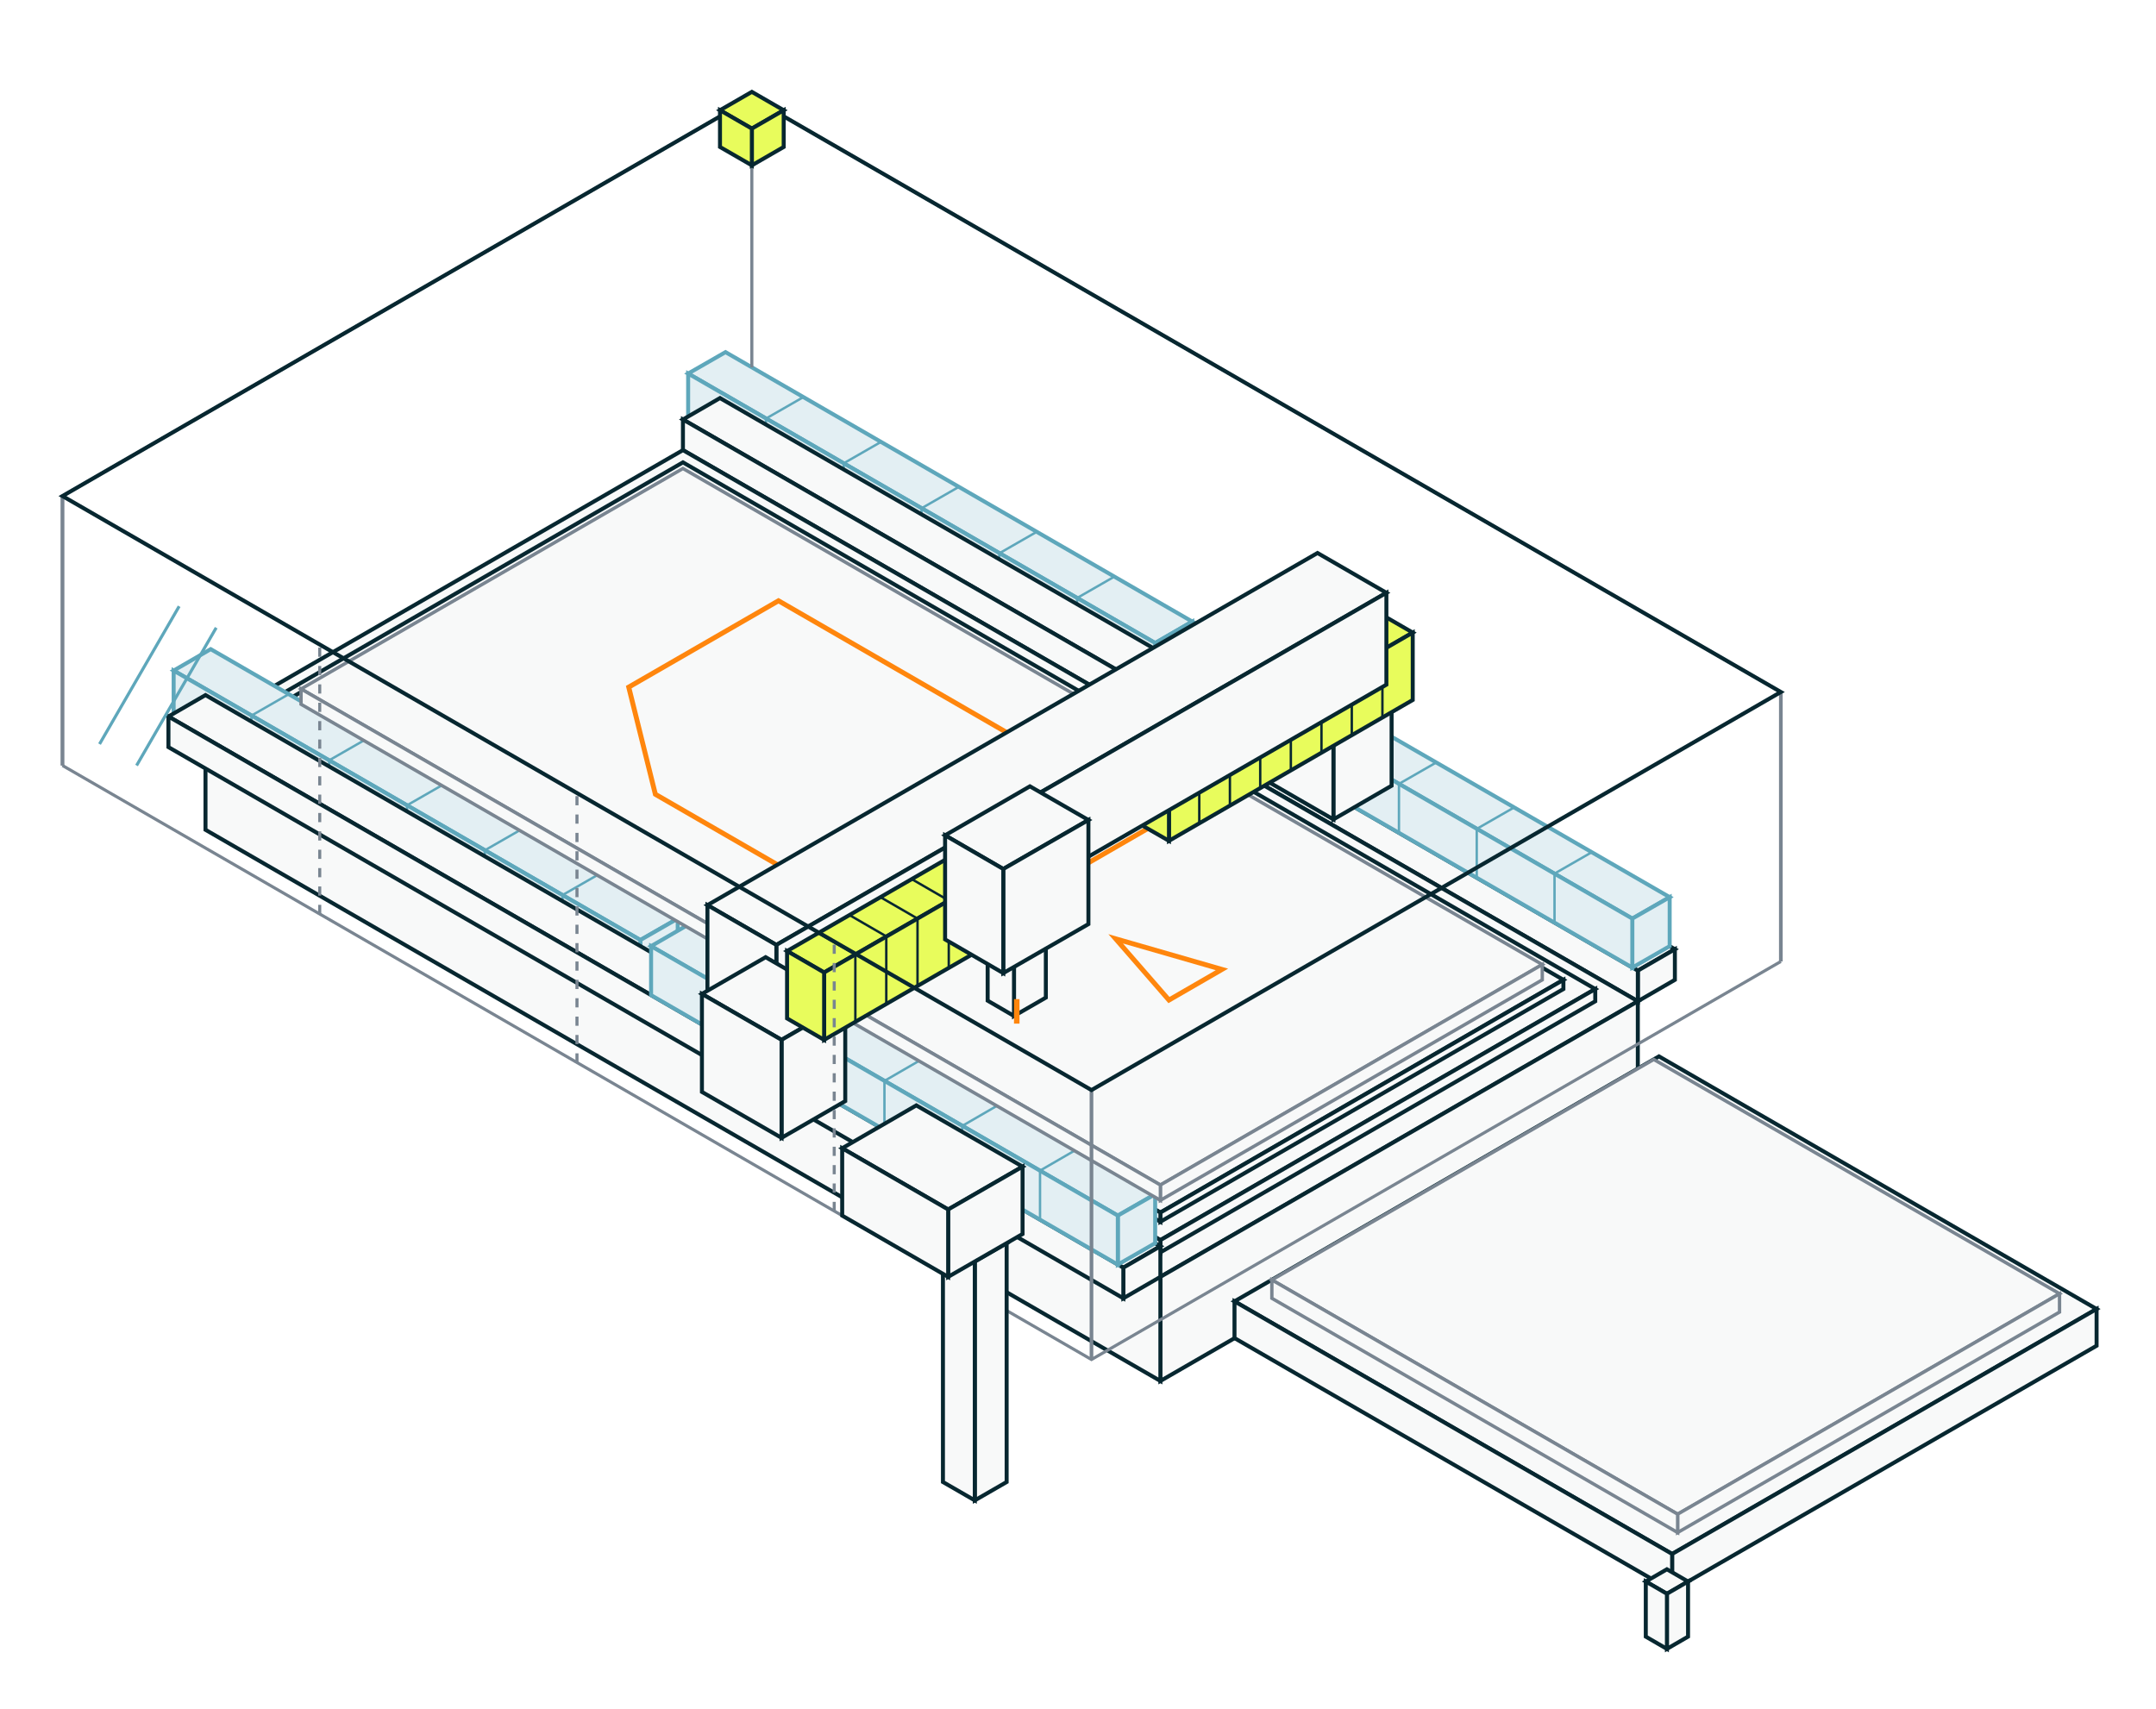
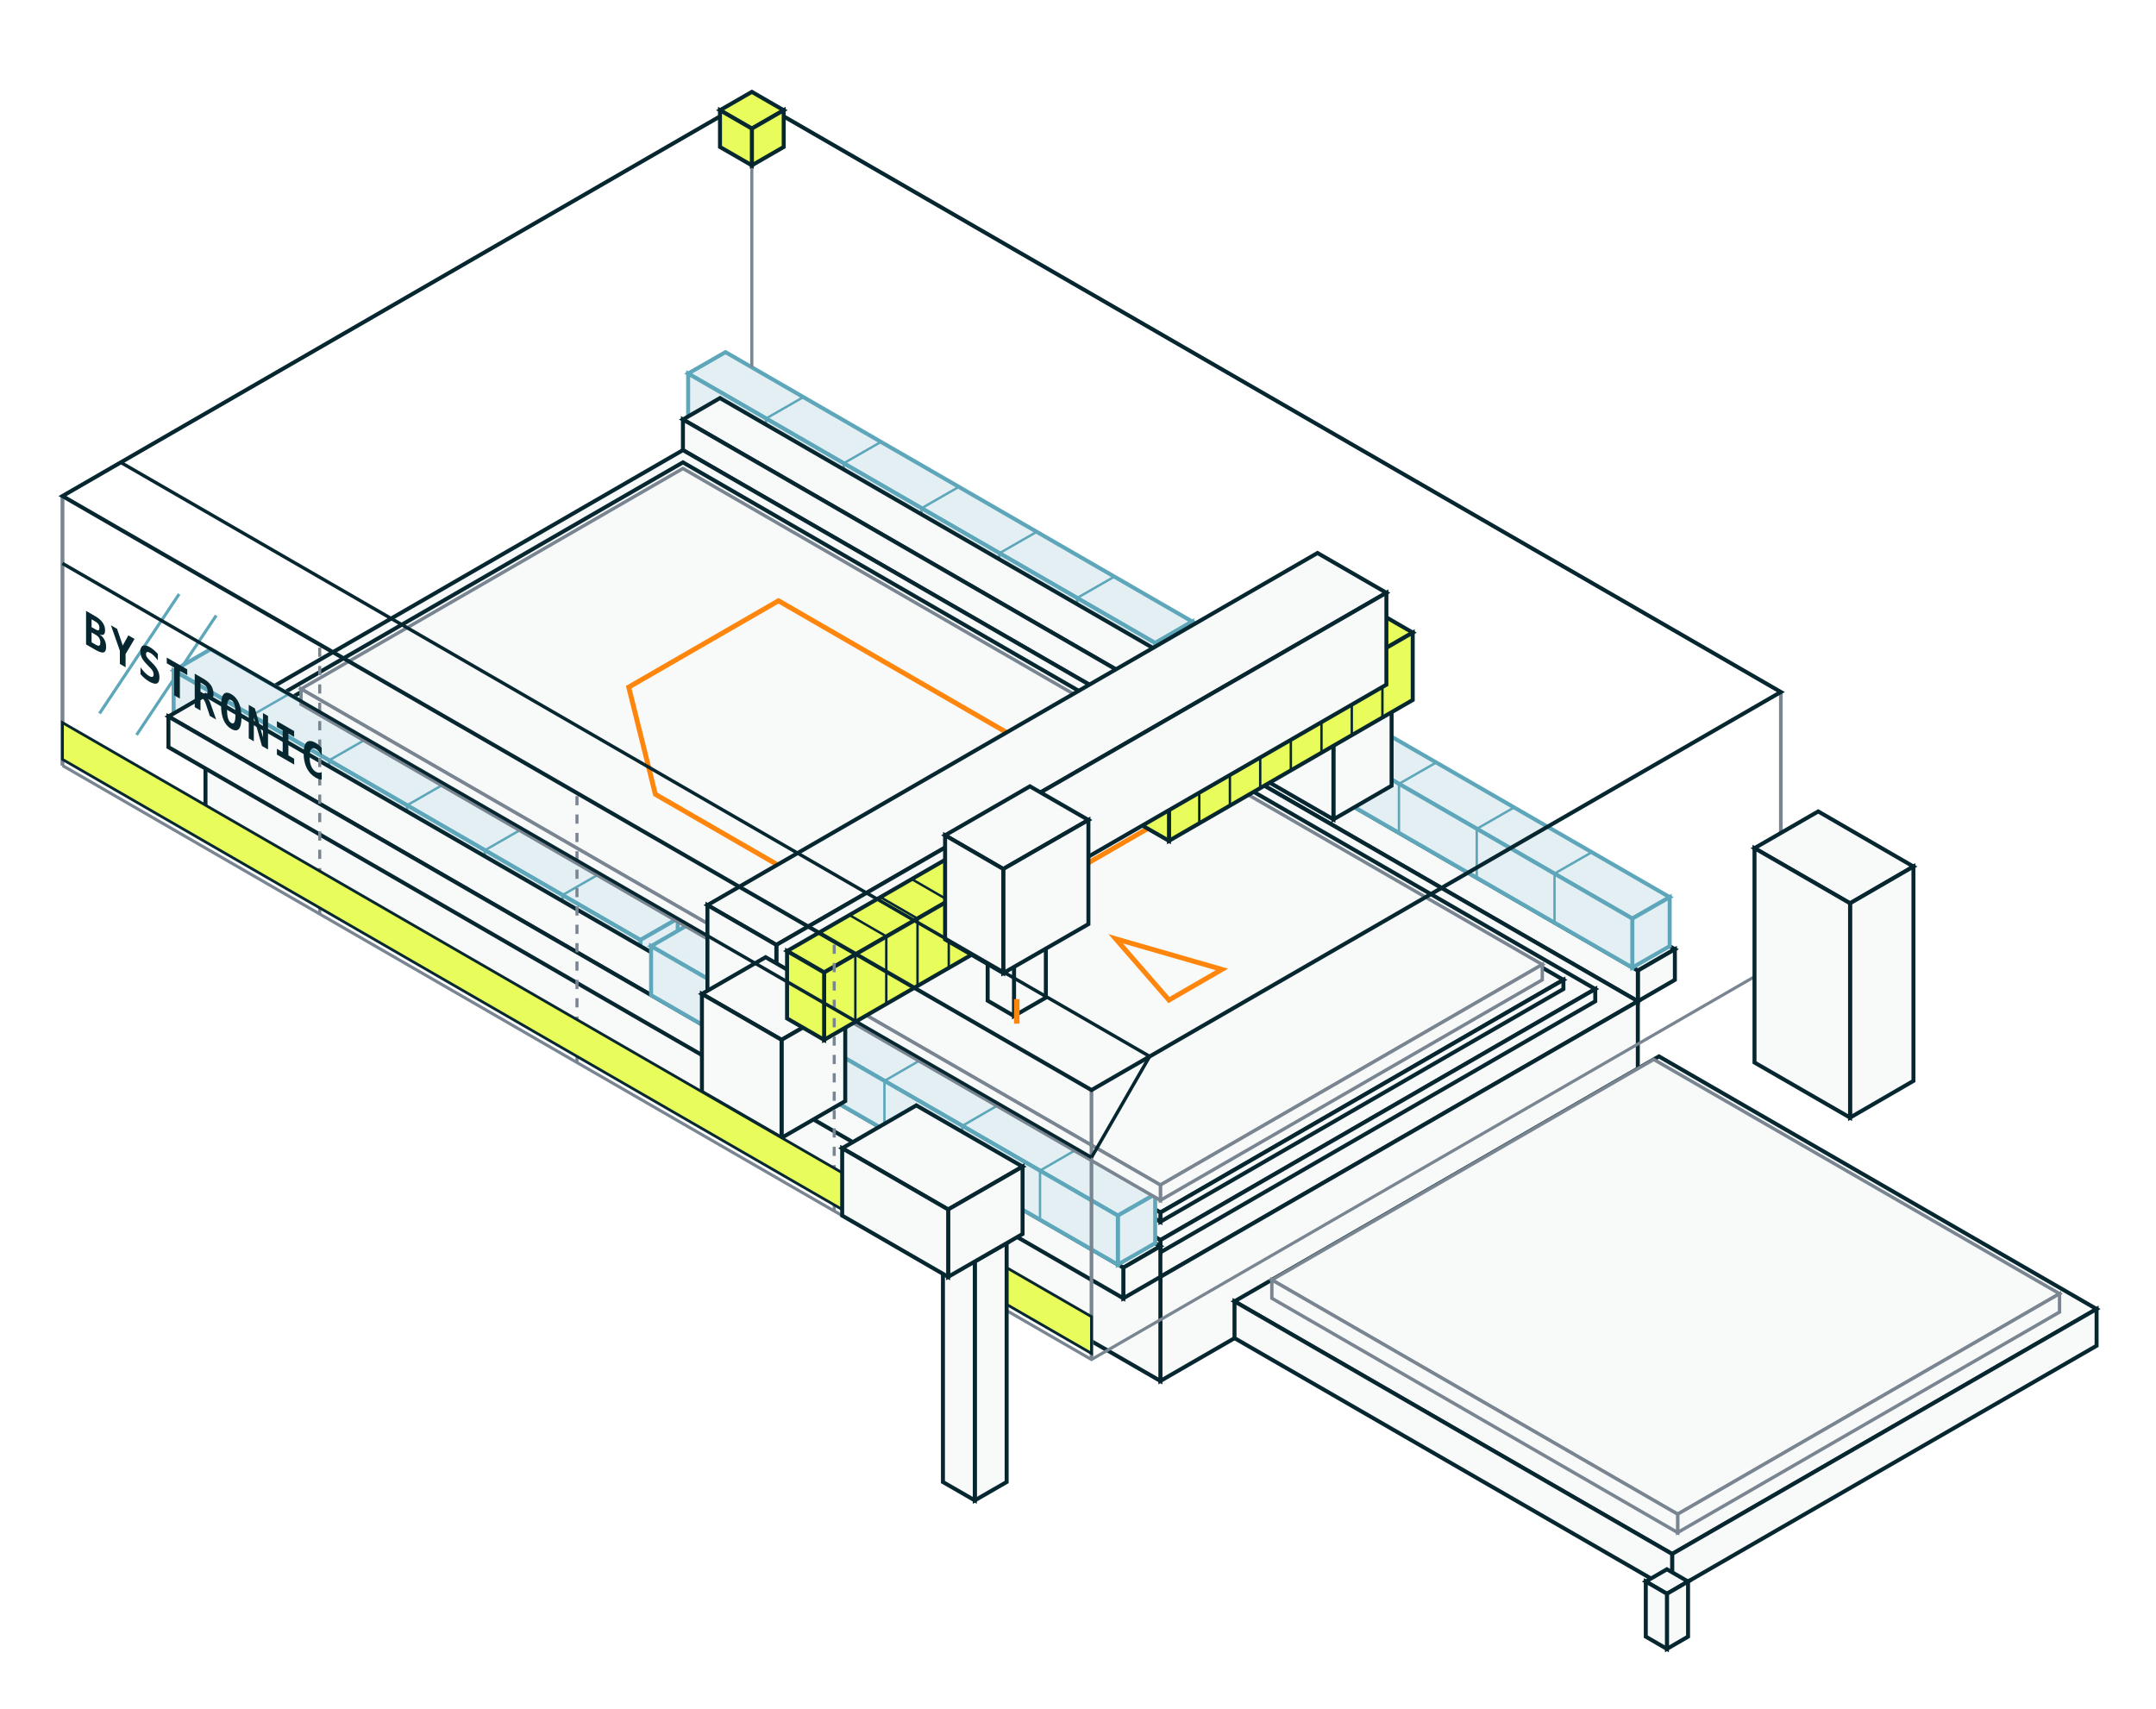
<svg xmlns="http://www.w3.org/2000/svg" class="mach" viewBox="-223 -181 704 558" aria-hidden="true">
  <g id="base">
    <polygon points="13.9,-66.0 166.3,22.0 154.2,29.0 1.7,-59.0" fill="#E3EFF3" stroke="#5EA7BB" stroke-width="1.3" stroke-linejoin="miter" />
    <polygon points="166.3,38.0 154.2,45.0 154.2,29.0 166.3,22.0" fill="#E3EFF3" stroke="#5EA7BB" stroke-width="1.3" stroke-linejoin="miter" />
    <polygon points="1.7,-43.0 154.2,45.0 154.2,29.0 1.7,-59.0" fill="#E3EFF3" stroke="#5EA7BB" stroke-width="1.3" stroke-linejoin="miter" />
    <line x1="39.3" y1="-51.3" x2="27.1" y2="-44.3" stroke="#5EA7BB" stroke-width="0.78" />
    <line x1="27.1" y1="-28.3" x2="27.1" y2="-44.3" stroke="#5EA7BB" stroke-width="0.78" />
    <line x1="64.7" y1="-36.7" x2="52.5" y2="-29.7" stroke="#5EA7BB" stroke-width="0.78" />
    <line x1="52.5" y1="-13.7" x2="52.5" y2="-29.7" stroke="#5EA7BB" stroke-width="0.78" />
    <line x1="90.1" y1="-22.0" x2="77.9" y2="-15.0" stroke="#5EA7BB" stroke-width="0.78" />
    <line x1="77.9" y1="1.0" x2="77.9" y2="-15.0" stroke="#5EA7BB" stroke-width="0.78" />
    <line x1="115.5" y1="-7.3" x2="103.3" y2="-0.3" stroke="#5EA7BB" stroke-width="0.78" />
    <line x1="103.3" y1="15.7" x2="103.3" y2="-0.3" stroke="#5EA7BB" stroke-width="0.78" />
    <line x1="140.9" y1="7.3" x2="128.7" y2="14.3" stroke="#5EA7BB" stroke-width="0.78" />
    <line x1="128.7" y1="30.3" x2="128.7" y2="14.3" stroke="#5EA7BB" stroke-width="0.78" />
    <polygon points="12.1,-51.0 323.9,129.0 311.8,136.0 0.0,-44.0" fill="#F8F9F9" stroke="#072730" stroke-width="1.3" stroke-linejoin="miter" />
    <polygon points="323.9,139.0 311.8,146.0 311.8,136.0 323.9,129.0" fill="#F8F9F9" stroke="#072730" stroke-width="1.3" stroke-linejoin="miter" />
    <polygon points="0.0,-34.0 311.8,146.0 311.8,136.0 0.0,-44.0" fill="#F8F9F9" stroke="#072730" stroke-width="1.3" stroke-linejoin="miter" />
    <polygon points="0.0,-34.0 311.8,146.0 155.9,236.0 -155.9,56.0" fill="#F8F9F9" stroke="#072730" stroke-width="1.3" stroke-linejoin="miter" />
    <polygon points="311.8,180.0 155.9,270.0 155.9,236.0 311.8,146.0" fill="#F8F9F9" stroke="#072730" stroke-width="1.3" stroke-linejoin="miter" />
    <polygon points="-155.9,90.0 155.9,270.0 155.9,236.0 -155.9,56.0" fill="#F8F9F9" stroke="#072730" stroke-width="1.3" stroke-linejoin="miter" />
    <polygon points="0.0,-30.0 297.9,142.0 155.9,224.0 -142.0,52.0" fill="#F8F9F9" stroke="#072730" stroke-width="1.3" stroke-linejoin="miter" />
    <polygon points="297.9,146.0 155.9,228.0 155.9,224.0 297.9,142.0" fill="#F8F9F9" stroke="#072730" stroke-width="1.3" stroke-linejoin="miter" />
    <polygon points="-142.0,56.0 155.9,228.0 155.9,224.0 -142.0,52.0" fill="#F8F9F9" stroke="#072730" stroke-width="1.3" stroke-linejoin="miter" />
    <polygon points="0.0,-27.0 287.5,139.0 155.9,215.0 -131.6,49.0" fill="#F8F9F9" stroke="#072730" stroke-width="1.3" stroke-linejoin="miter" />
    <polygon points="287.5,142.0 155.9,218.0 155.9,215.0 287.5,139.0" fill="#F8F9F9" stroke="#072730" stroke-width="1.3" stroke-linejoin="miter" />
    <polygon points="-131.6,52.0 155.9,218.0 155.9,215.0 -131.6,49.0" fill="#F8F9F9" stroke="#072730" stroke-width="1.3" stroke-linejoin="miter" />
    <polygon points="169.7,24.0 322.2,112.0 310.0,119.0 157.6,31.0" fill="#E3EFF3" stroke="#5EA7BB" stroke-width="1.3" stroke-linejoin="miter" />
    <polygon points="322.2,128.0 310.0,135.0 310.0,119.0 322.2,112.0" fill="#E3EFF3" stroke="#5EA7BB" stroke-width="1.3" stroke-linejoin="miter" />
    <polygon points="157.6,47.0 310.0,135.0 310.0,119.0 157.6,31.0" fill="#E3EFF3" stroke="#5EA7BB" stroke-width="1.3" stroke-linejoin="miter" />
    <line x1="195.1" y1="38.7" x2="183.0" y2="45.7" stroke="#5EA7BB" stroke-width="0.78" />
    <line x1="183.0" y1="61.7" x2="183.0" y2="45.7" stroke="#5EA7BB" stroke-width="0.78" />
    <line x1="220.5" y1="53.3" x2="208.4" y2="60.3" stroke="#5EA7BB" stroke-width="0.78" />
    <line x1="208.4" y1="76.3" x2="208.4" y2="60.3" stroke="#5EA7BB" stroke-width="0.78" />
    <line x1="246.0" y1="68.0" x2="233.8" y2="75.0" stroke="#5EA7BB" stroke-width="0.78" />
    <line x1="233.8" y1="91.0" x2="233.8" y2="75.0" stroke="#5EA7BB" stroke-width="0.78" />
    <line x1="271.4" y1="82.7" x2="259.2" y2="89.7" stroke="#5EA7BB" stroke-width="0.78" />
    <line x1="259.2" y1="105.7" x2="259.2" y2="89.7" stroke="#5EA7BB" stroke-width="0.78" />
    <line x1="296.8" y1="97.3" x2="284.6" y2="104.3" stroke="#5EA7BB" stroke-width="0.78" />
    <line x1="284.6" y1="120.3" x2="284.6" y2="104.3" stroke="#5EA7BB" stroke-width="0.78" />
    <polygon points="-154.2,31.0 -1.7,119.0 -13.9,126.0 -166.3,38.0" fill="#E3EFF3" stroke="#5EA7BB" stroke-width="1.3" stroke-linejoin="miter" />
    <polygon points="-1.7,135.0 -13.9,142.0 -13.9,126.0 -1.7,119.0" fill="#E3EFF3" stroke="#5EA7BB" stroke-width="1.3" stroke-linejoin="miter" />
    <polygon points="-166.3,54.0 -13.9,142.0 -13.9,126.0 -166.3,38.0" fill="#E3EFF3" stroke="#5EA7BB" stroke-width="1.3" stroke-linejoin="miter" />
    <line x1="-128.7" y1="45.7" x2="-140.9" y2="52.7" stroke="#5EA7BB" stroke-width="0.78" />
    <line x1="-140.9" y1="68.7" x2="-140.9" y2="52.7" stroke="#5EA7BB" stroke-width="0.78" />
    <line x1="-103.3" y1="60.3" x2="-115.5" y2="67.3" stroke="#5EA7BB" stroke-width="0.78" />
    <line x1="-115.5" y1="83.3" x2="-115.5" y2="67.3" stroke="#5EA7BB" stroke-width="0.78" />
    <line x1="-77.9" y1="75.0" x2="-90.1" y2="82.0" stroke="#5EA7BB" stroke-width="0.78" />
    <line x1="-90.1" y1="98.0" x2="-90.1" y2="82.0" stroke="#5EA7BB" stroke-width="0.78" />
    <line x1="-52.5" y1="89.7" x2="-64.7" y2="96.7" stroke="#5EA7BB" stroke-width="0.78" />
    <line x1="-64.7" y1="112.7" x2="-64.7" y2="96.7" stroke="#5EA7BB" stroke-width="0.78" />
    <line x1="-27.1" y1="104.3" x2="-39.3" y2="111.3" stroke="#5EA7BB" stroke-width="0.78" />
    <line x1="-39.3" y1="127.3" x2="-39.3" y2="111.3" stroke="#5EA7BB" stroke-width="0.78" />
    <polygon points="-155.9,46.0 155.9,226.0 143.8,233.0 -168.0,53.0" fill="#F8F9F9" stroke="#072730" stroke-width="1.3" stroke-linejoin="miter" />
    <polygon points="155.9,236.0 143.8,243.0 143.8,233.0 155.9,226.0" fill="#F8F9F9" stroke="#072730" stroke-width="1.3" stroke-linejoin="miter" />
    <polygon points="-168.0,63.0 143.8,243.0 143.8,233.0 -168.0,53.0" fill="#F8F9F9" stroke="#072730" stroke-width="1.3" stroke-linejoin="miter" />
    <polygon points="1.7,121.0 154.2,209.0 142.0,216.0 -10.4,128.0" fill="#E3EFF3" stroke="#5EA7BB" stroke-width="1.3" stroke-linejoin="miter" />
    <polygon points="154.2,225.0 142.0,232.0 142.0,216.0 154.2,209.0" fill="#E3EFF3" stroke="#5EA7BB" stroke-width="1.3" stroke-linejoin="miter" />
    <polygon points="-10.4,144.0 142.0,232.0 142.0,216.0 -10.4,128.0" fill="#E3EFF3" stroke="#5EA7BB" stroke-width="1.3" stroke-linejoin="miter" />
    <line x1="27.1" y1="135.7" x2="15.0" y2="142.7" stroke="#5EA7BB" stroke-width="0.78" />
    <line x1="15.0" y1="158.7" x2="15.0" y2="142.7" stroke="#5EA7BB" stroke-width="0.78" />
    <line x1="52.5" y1="150.3" x2="40.4" y2="157.3" stroke="#5EA7BB" stroke-width="0.78" />
    <line x1="40.4" y1="173.3" x2="40.4" y2="157.3" stroke="#5EA7BB" stroke-width="0.78" />
    <line x1="77.9" y1="165.0" x2="65.8" y2="172.0" stroke="#5EA7BB" stroke-width="0.78" />
    <line x1="65.8" y1="188.0" x2="65.8" y2="172.0" stroke="#5EA7BB" stroke-width="0.78" />
    <line x1="103.3" y1="179.7" x2="91.2" y2="186.7" stroke="#5EA7BB" stroke-width="0.78" />
    <line x1="91.2" y1="202.7" x2="91.2" y2="186.7" stroke="#5EA7BB" stroke-width="0.78" />
    <line x1="128.7" y1="194.3" x2="116.6" y2="201.3" stroke="#5EA7BB" stroke-width="0.78" />
    <line x1="116.6" y1="217.3" x2="116.6" y2="201.3" stroke="#5EA7BB" stroke-width="0.78" />
  </g>
  <g id="sheet">
    <polygon points="0.0,-28.0 280.6,134.0 155.9,206.0 -124.7,44.0" fill="#F8F9F9" stroke="#798591" stroke-width="1.1" stroke-linejoin="miter" />
    <polygon points="280.6,139.0 155.9,211.0 155.9,206.0 280.6,134.0" fill="#F8F9F9" stroke="#798591" stroke-width="1.1" stroke-linejoin="miter" />
    <polygon points="-124.7,49.0 155.9,211.0 155.9,206.0 -124.7,44.0" fill="#F8F9F9" stroke="#798591" stroke-width="1.1" stroke-linejoin="miter" />
    <path d="M31.2 15.2 L155.9 87.2 L81.1 130.4 L-9.0 78.4 L-17.7 43.4 Z" fill="none" stroke="#FF860D" stroke-width="1.6" stroke-linejoin="miter" pathLength="1" class="cut" id="cut" />
    <path d="M141.3 125.6 L158.7 145.6 L176.0 135.6 Z" fill="none" stroke="#FF860D" stroke-width="1.6" stroke-linejoin="miter" pathLength="1" class="cut2" id="cut2" />
  </g>
  <g id="cabinBack">
    <path d="M22.5 -61.0 L22.5 -149.0" fill="none" stroke="#798591" stroke-width="1" stroke-linejoin="miter" />
    <path d="M358.5 133.0 L358.5 45.0" fill="none" stroke="#798591" stroke-width="1" stroke-linejoin="miter" />
    <path d="M-202.6 69.0 L-202.6 -19.0" fill="none" stroke="#798591" stroke-width="1" stroke-linejoin="miter" />
    <path d="M22.5 -149.0 L358.5 45.0" fill="none" stroke="#798591" stroke-width="1" stroke-linejoin="miter" />
    <path d="M22.5 -149.0 L-202.6 -19.0" fill="none" stroke="#798591" stroke-width="1" stroke-linejoin="miter" />
  </g>
  <g id="gantry" style="--gx0:-93.5px,-54.0px;--gx1:124.7px,72.0px" transform="translate(68.6 39.6)">
    <polygon points="136.8,-11.0 162.8,4.0 143.8,15.0 117.8,0.0" fill="#F8F9F9" stroke="#072730" stroke-width="1.3" stroke-linejoin="miter" />
    <polygon points="162.8,36.0 143.8,47.0 143.8,15.0 162.8,4.0" fill="#F8F9F9" stroke="#072730" stroke-width="1.3" stroke-linejoin="miter" />
    <polygon points="117.8,32.0 143.8,47.0 143.8,15.0 117.8,0.0" fill="#F8F9F9" stroke="#072730" stroke-width="1.3" stroke-linejoin="miter" />
    <polygon points="157.6,-21.0 169.7,-14.0 90.1,32.0 77.9,25.0" fill="#E8FC5C" stroke="#072730" stroke-width="1.3" stroke-linejoin="miter" />
    <polygon points="169.7,8.0 90.1,54.0 90.1,32.0 169.7,-14.0" fill="#E8FC5C" stroke="#072730" stroke-width="1.3" stroke-linejoin="miter" />
    <polygon points="77.9,47.0 90.1,54.0 90.1,32.0 77.9,25.0" fill="#E8FC5C" stroke="#072730" stroke-width="1.3" stroke-linejoin="miter" />
    <line x1="147.7" y1="-15.2" x2="159.8" y2="-8.2" stroke="#072730" stroke-width="0.78" />
    <line x1="159.8" y1="13.8" x2="159.8" y2="-8.2" stroke="#072730" stroke-width="0.78" />
    <line x1="137.7" y1="-9.5" x2="149.8" y2="-2.5" stroke="#072730" stroke-width="0.78" />
    <line x1="149.8" y1="19.5" x2="149.8" y2="-2.5" stroke="#072730" stroke-width="0.78" />
    <line x1="127.7" y1="-3.8" x2="139.9" y2="3.2" stroke="#072730" stroke-width="0.78" />
    <line x1="139.9" y1="25.2" x2="139.9" y2="3.2" stroke="#072730" stroke-width="0.78" />
    <line x1="117.8" y1="2.0" x2="129.9" y2="9.0" stroke="#072730" stroke-width="0.78" />
    <line x1="129.9" y1="31.0" x2="129.9" y2="9.0" stroke="#072730" stroke-width="0.78" />
    <line x1="107.8" y1="7.8" x2="119.9" y2="14.8" stroke="#072730" stroke-width="0.78" />
    <line x1="119.9" y1="36.8" x2="119.9" y2="14.8" stroke="#072730" stroke-width="0.78" />
    <line x1="97.9" y1="13.5" x2="110.0" y2="20.5" stroke="#072730" stroke-width="0.78" />
    <line x1="110.0" y1="42.5" x2="110.0" y2="20.5" stroke="#072730" stroke-width="0.78" />
    <line x1="87.9" y1="19.2" x2="100.0" y2="26.2" stroke="#072730" stroke-width="0.78" />
    <line x1="100.0" y1="48.2" x2="100.0" y2="26.2" stroke="#072730" stroke-width="0.78" />
    <polygon points="138.6,-40.0 161.1,-27.0 -38.1,88.0 -60.6,75.0" fill="#F8F9F9" stroke="#072730" stroke-width="1.3" stroke-linejoin="miter" />
    <polygon points="161.1,3.0 -38.1,118.0 -38.1,88.0 161.1,-27.0" fill="#F8F9F9" stroke="#072730" stroke-width="1.3" stroke-linejoin="miter" />
    <polygon points="-60.6,105.0 -38.1,118.0 -38.1,88.0 -60.6,75.0" fill="#F8F9F9" stroke="#072730" stroke-width="1.3" stroke-linejoin="miter" />
    <polygon points="-41.6,92.0 -15.6,107.0 -36.4,119.0 -62.4,104.0" fill="#F8F9F9" stroke="#072730" stroke-width="1.3" stroke-linejoin="miter" />
    <polygon points="-15.6,139.0 -36.4,151.0 -36.4,119.0 -15.6,107.0" fill="#F8F9F9" stroke="#072730" stroke-width="1.3" stroke-linejoin="miter" />
    <polygon points="-62.4,136.0 -36.4,151.0 -36.4,119.0 -62.4,104.0" fill="#F8F9F9" stroke="#072730" stroke-width="1.3" stroke-linejoin="miter" />
    <polygon points="46.8,43.0 58.9,50.0 -22.5,97.0 -34.6,90.0" fill="#E8FC5C" stroke="#072730" stroke-width="1.3" stroke-linejoin="miter" />
    <polygon points="58.9,72.0 -22.5,119.0 -22.5,97.0 58.9,50.0" fill="#E8FC5C" stroke="#072730" stroke-width="1.3" stroke-linejoin="miter" />
    <polygon points="-34.6,112.0 -22.5,119.0 -22.5,97.0 -34.6,90.0" fill="#E8FC5C" stroke="#072730" stroke-width="1.3" stroke-linejoin="miter" />
    <line x1="36.6" y1="48.9" x2="48.7" y2="55.9" stroke="#072730" stroke-width="0.78" />
    <line x1="48.7" y1="77.9" x2="48.7" y2="55.9" stroke="#072730" stroke-width="0.78" />
    <line x1="26.4" y1="54.8" x2="38.5" y2="61.8" stroke="#072730" stroke-width="0.78" />
    <line x1="38.5" y1="83.8" x2="38.5" y2="61.8" stroke="#072730" stroke-width="0.78" />
    <line x1="16.2" y1="60.6" x2="28.4" y2="67.6" stroke="#072730" stroke-width="0.78" />
    <line x1="28.4" y1="89.6" x2="28.4" y2="67.6" stroke="#072730" stroke-width="0.78" />
    <line x1="6.1" y1="66.5" x2="18.2" y2="73.5" stroke="#072730" stroke-width="0.78" />
    <line x1="18.2" y1="95.5" x2="18.2" y2="73.5" stroke="#072730" stroke-width="0.78" />
    <line x1="-4.1" y1="72.4" x2="8.0" y2="79.4" stroke="#072730" stroke-width="0.78" />
    <line x1="8.0" y1="101.4" x2="8.0" y2="79.4" stroke="#072730" stroke-width="0.78" />
    <line x1="-14.3" y1="78.2" x2="-2.2" y2="85.2" stroke="#072730" stroke-width="0.78" />
    <line x1="-2.2" y1="107.2" x2="-2.2" y2="85.2" stroke="#072730" stroke-width="0.78" />
    <line x1="-24.5" y1="84.1" x2="-12.3" y2="91.1" stroke="#072730" stroke-width="0.78" />
    <line x1="-12.3" y1="113.1" x2="-12.3" y2="91.1" stroke="#072730" stroke-width="0.78" />
    <g id="head" style="--hy0:45.0px,-26.0px;--hy1:-45.0px,26.0px" transform="translate(-31.5 18.2)">
      <polygon points="72.7,60.0 81.4,65.0 71.0,71.0 62.4,66.0" fill="#F8F9F9" stroke="#072730" stroke-width="1.3" stroke-linejoin="miter" />
      <polygon points="81.4,87.0 71.0,93.0 71.0,71.0 81.4,65.0" fill="#F8F9F9" stroke="#072730" stroke-width="1.3" stroke-linejoin="miter" />
      <polygon points="62.4,88.0 71.0,93.0 71.0,71.0 62.4,66.0" fill="#F8F9F9" stroke="#072730" stroke-width="1.3" stroke-linejoin="miter" />
      <polygon points="76.2,18.0 95.3,29.0 67.5,45.0 48.5,34.0" fill="#F8F9F9" stroke="#072730" stroke-width="1.3" stroke-linejoin="miter" />
      <polygon points="95.3,63.0 67.5,79.0 67.5,45.0 95.3,29.0" fill="#F8F9F9" stroke="#072730" stroke-width="1.3" stroke-linejoin="miter" />
      <polygon points="48.5,68.0 67.5,79.0 67.5,45.0 48.5,34.0" fill="#F8F9F9" stroke="#072730" stroke-width="1.3" stroke-linejoin="miter" />
      <path d="M71.9 87.5 L71.9 95.5" fill="none" stroke="#FF860D" stroke-width="1.8" stroke-linejoin="miter" id="beam" />
    </g>
  </g>
  <g id="cabinFront">
    <path d="M358.5 133.0 L133.4 263.0 L-202.6 69.0" fill="none" stroke="#798591" stroke-width="1" stroke-linejoin="miter" />
    <path d="M133.4 263.0 L133.4 175.0" fill="none" stroke="#798591" stroke-width="1.2" stroke-linejoin="miter" />
    <path d="M358.5 133.0 L358.5 45.0" fill="none" stroke="#798591" stroke-width="1.2" stroke-linejoin="miter" />
    <path d="M-202.6 69.0 L-202.6 -19.0" fill="none" stroke="#798591" stroke-width="1.2" stroke-linejoin="miter" />
    <path d="M-118.6 117.5 L-118.6 29.5" fill="none" stroke="#798591" stroke-width="1" stroke-linejoin="miter" stroke-dasharray="3 3" />
    <path d="M-34.6 166.0 L-34.6 78.0" fill="none" stroke="#798591" stroke-width="1" stroke-linejoin="miter" stroke-dasharray="3 3" />
    <path d="M49.4 214.5 L49.4 126.5" fill="none" stroke="#798591" stroke-width="1" stroke-linejoin="miter" stroke-dasharray="3 3" />
-     <path d="M-190.5 62.0 L-164.5 17.0" fill="none" stroke="#5EA7BB" stroke-width="1" stroke-linejoin="miter" />
-     <path d="M-178.4 69.0 L-152.4 24.0" fill="none" stroke="#5EA7BB" stroke-width="1" stroke-linejoin="miter" />
+     <path d="M-190.5 52.0 L-164.5 13.0" fill="none" stroke="#5EA7BB" stroke-width="1" stroke-linejoin="miter" />
+     <path d="M-178.4 59.0 L-152.4 20.0" fill="none" stroke="#5EA7BB" stroke-width="1" stroke-linejoin="miter" />
    <path d="M22.5 -149.0 L358.5 45.0 L133.4 175.0 L-202.6 -19.0 Z" fill="none" stroke="#072730" stroke-width="1.3" stroke-linejoin="miter" />
+     <path d="M-183.6 -30.0 L152.4 164.0" fill="none" stroke="#072730" stroke-width="1.1" stroke-linejoin="miter" />
+     <path d="M-202.6 3.0 L133.4 197.0" fill="none" stroke="#072730" stroke-width="1.1" stroke-linejoin="miter" />
+     <path d="M152.4 164.0 L133.4 197.0" fill="none" stroke="#072730" stroke-width="1.1" stroke-linejoin="miter" />
+     <path d="M-202.6 67.0 L133.4 261.0 L133.4 249.0 L-202.6 55.0 Z" fill="#E8FC5C" fill-opacity="1" stroke="#072730" stroke-width="0.9" />
+     <g transform="matrix(0.866 .5 0 1 -190.5 32.0)">
+       <text x="-6" y="0" font-family="IBM Plex Mono, monospace" font-weight="700" font-size="15" letter-spacing="1.2" fill="#072730">BYSTRONIC</text>
+     </g>
  </g>
  <g id="extra">
    <polygon points="22.5,-151.0 32.9,-145.0 22.5,-139.0 12.1,-145.0" fill="#E8FC5C" stroke="#072730" stroke-width="1.3" stroke-linejoin="miter" />
    <polygon points="32.9,-133.0 22.5,-127.0 22.5,-139.0 32.9,-145.0" fill="#E8FC5C" stroke="#072730" stroke-width="1.3" stroke-linejoin="miter" />
    <polygon points="12.1,-133.0 22.5,-127.0 22.5,-139.0 12.1,-145.0" fill="#E8FC5C" stroke="#072730" stroke-width="1.3" stroke-linejoin="miter" />
+     <polygon points="370.7,84.0 401.8,102.0 381.1,114.0 349.9,96.0" fill="#F8F9F9" stroke="#072730" stroke-width="1.3" stroke-linejoin="miter" />
+     <polygon points="401.8,172.0 381.1,184.0 381.1,114.0 401.8,102.0" fill="#F8F9F9" stroke="#072730" stroke-width="1.3" stroke-linejoin="miter" />
+     <polygon points="349.9,166.0 381.1,184.0 381.1,114.0 349.9,96.0" fill="#F8F9F9" stroke="#072730" stroke-width="1.3" stroke-linejoin="miter" />
    <polygon points="320.4,175.0 327.4,179.0 320.4,183.0 313.5,179.0" fill="#F8F9F9" stroke="#072730" stroke-width="1.3" stroke-linejoin="miter" />
    <polygon points="327.4,197.0 320.4,201.0 320.4,183.0 327.4,179.0" fill="#F8F9F9" stroke="#072730" stroke-width="1.3" stroke-linejoin="miter" />
    <polygon points="313.5,197.0 320.4,201.0 320.4,183.0 313.5,179.0" fill="#F8F9F9" stroke="#072730" stroke-width="1.3" stroke-linejoin="miter" />
    <polygon points="318.7,164.0 461.6,246.5 323.0,326.5 180.1,244.0" fill="#F8F9F9" stroke="#072730" stroke-width="1.3" stroke-linejoin="miter" />
    <polygon points="461.6,258.5 323.0,338.5 323.0,326.5 461.6,246.5" fill="#F8F9F9" stroke="#072730" stroke-width="1.3" stroke-linejoin="miter" />
    <polygon points="180.1,256.0 323.0,338.5 323.0,326.5 180.1,244.0" fill="#F8F9F9" stroke="#072730" stroke-width="1.3" stroke-linejoin="miter" />
    <polygon points="317.0,165.0 449.5,241.5 324.8,313.5 192.3,237.0" fill="#F8F9F9" stroke="#798591" stroke-width="1.1" stroke-linejoin="miter" />
    <polygon points="449.5,247.5 324.8,319.5 324.8,313.5 449.5,241.5" fill="#F8F9F9" stroke="#798591" stroke-width="1.1" stroke-linejoin="miter" />
    <polygon points="192.3,243.0 324.8,319.5 324.8,313.5 192.3,237.0" fill="#F8F9F9" stroke="#798591" stroke-width="1.1" stroke-linejoin="miter" />
    <polygon points="95.3,219.0 105.7,225.0 95.3,231.0 84.9,225.0" fill="#F8F9F9" stroke="#072730" stroke-width="1.3" stroke-linejoin="miter" />
    <polygon points="105.7,303.0 95.3,309.0 95.3,231.0 105.7,225.0" fill="#F8F9F9" stroke="#072730" stroke-width="1.3" stroke-linejoin="miter" />
    <polygon points="84.9,303.0 95.3,309.0 95.3,231.0 84.9,225.0" fill="#F8F9F9" stroke="#072730" stroke-width="1.3" stroke-linejoin="miter" />
    <polygon points="76.2,180.0 110.9,200.0 86.6,214.0 52.0,194.0" fill="#F8F9F9" stroke="#072730" stroke-width="1.3" stroke-linejoin="miter" />
    <polygon points="110.9,222.0 86.6,236.0 86.6,214.0 110.9,200.0" fill="#F8F9F9" stroke="#072730" stroke-width="1.3" stroke-linejoin="miter" />
    <polygon points="52.0,216.0 86.6,236.0 86.6,214.0 52.0,194.0" fill="#F8F9F9" stroke="#072730" stroke-width="1.3" stroke-linejoin="miter" />
    <polygon points="321.3,331.5 328.2,335.5 321.3,339.5 314.4,335.5" fill="#F8F9F9" stroke="#072730" stroke-width="1.3" stroke-linejoin="miter" />
    <polygon points="328.2,353.5 321.3,357.5 321.3,339.5 328.2,335.5" fill="#F8F9F9" stroke="#072730" stroke-width="1.3" stroke-linejoin="miter" />
    <polygon points="314.4,353.5 321.3,357.5 321.3,339.5 314.4,335.5" fill="#F8F9F9" stroke="#072730" stroke-width="1.3" stroke-linejoin="miter" />
  </g>
</svg>
